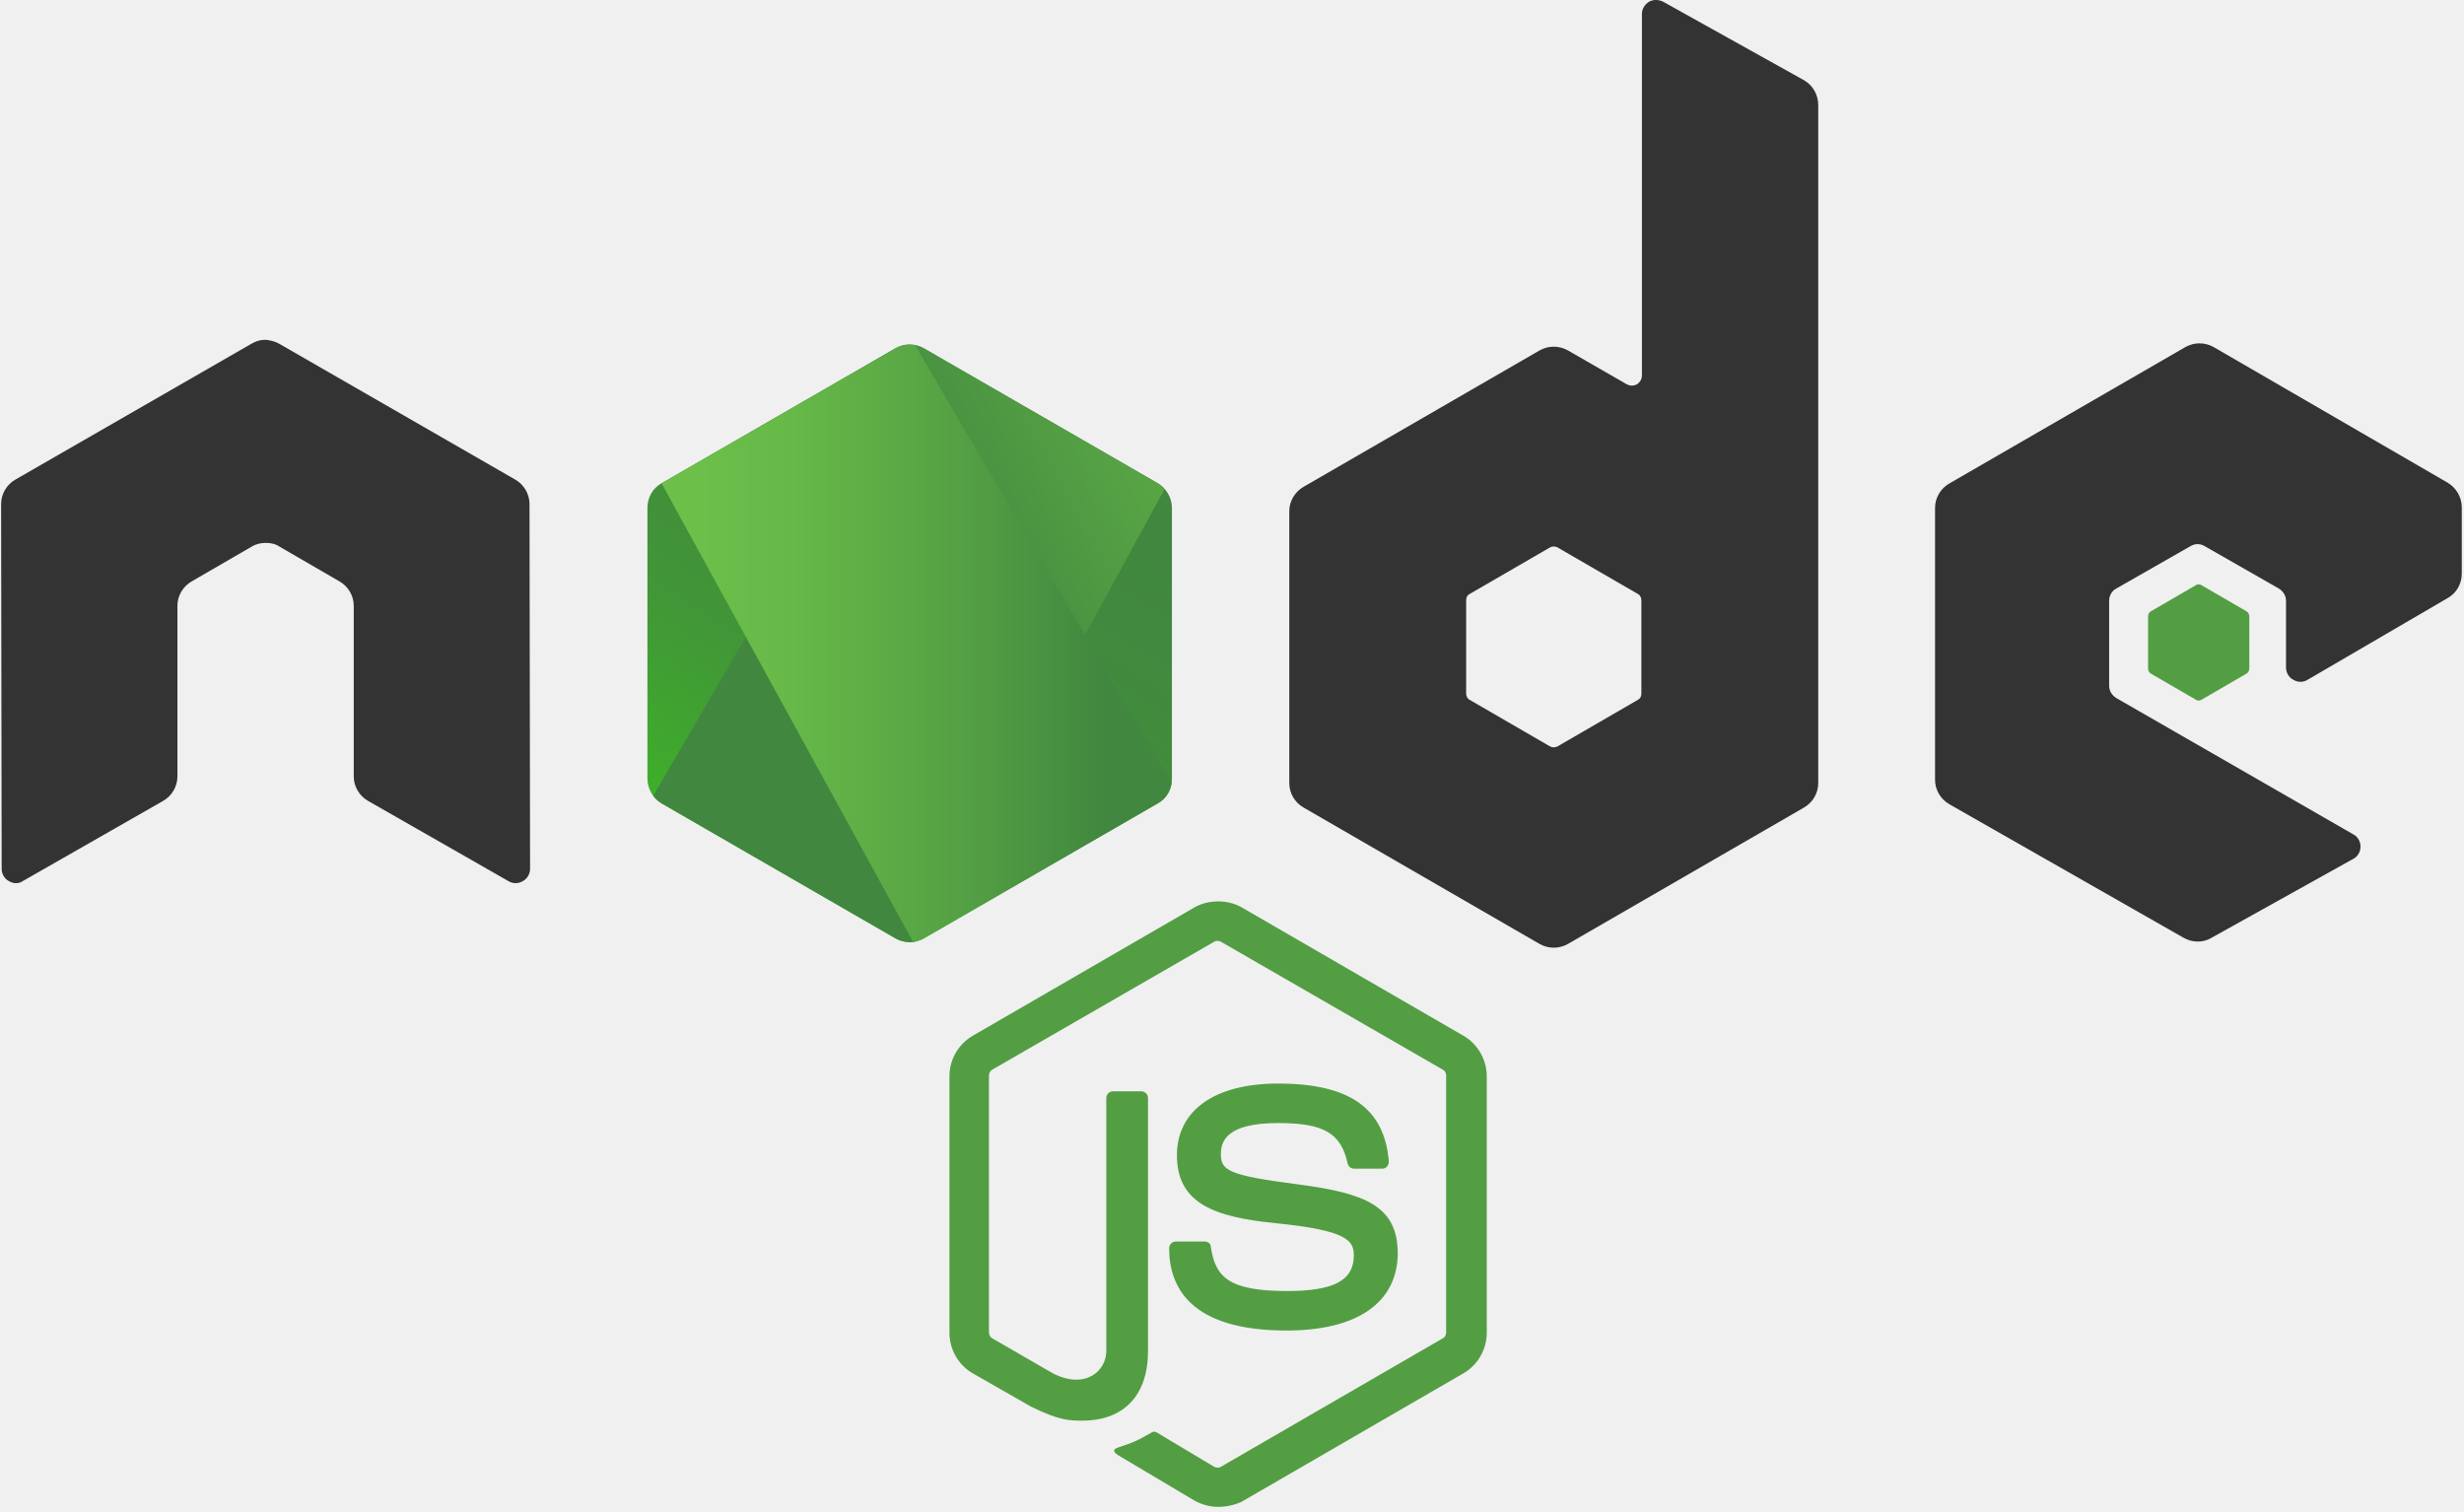
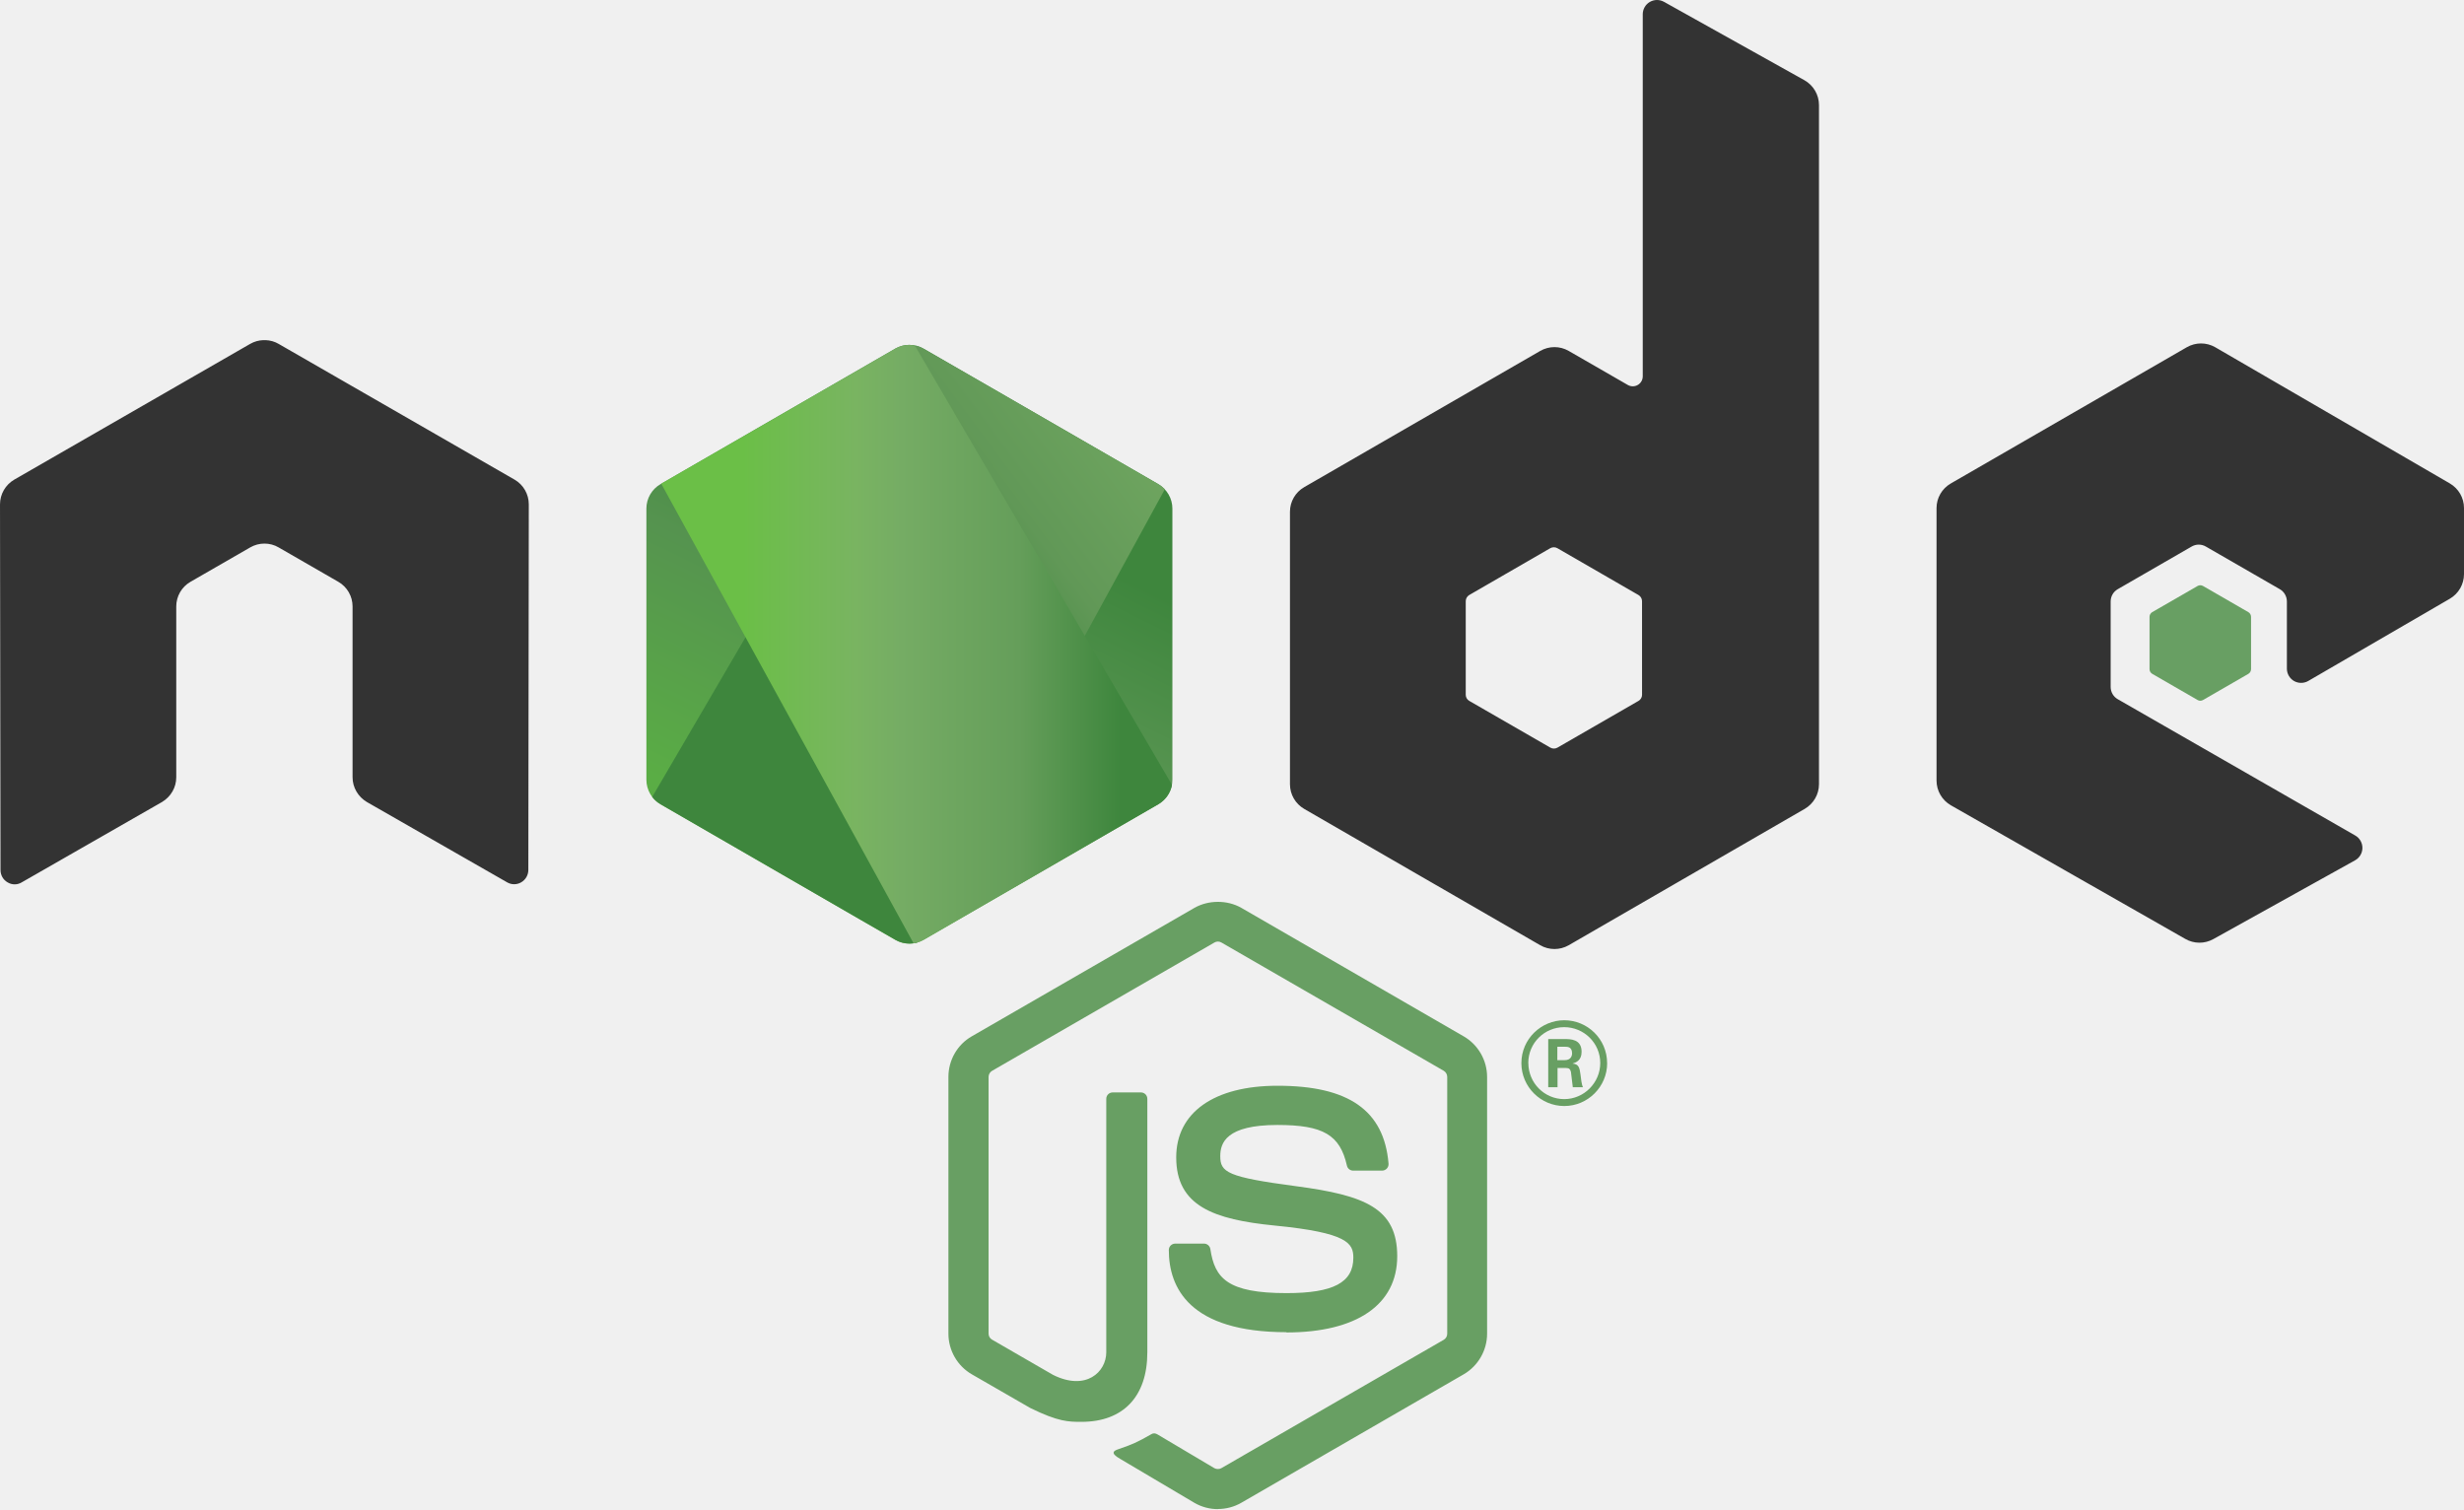
- <svg xmlns="http://www.w3.org/2000/svg" xmlns:xlink="http://www.w3.org/1999/xlink" width="512px" height="314px" viewBox="0 0 512 314" version="1.1" preserveAspectRatio="xMidYMid">
+ <svg xmlns="http://www.w3.org/2000/svg" width="589.827" height="361.238" version="1.2" viewBox="0 0 442.37 270.929">
  <defs>
-     <linearGradient x1="68.188%" y1="17.487%" x2="27.823%" y2="89.755%" id="linearGradient-1">
-       <stop stop-color="#41873F" offset="0%" />
-       <stop stop-color="#418B3D" offset="32.88%" />
-       <stop stop-color="#419637" offset="63.52%" />
-       <stop stop-color="#3FA92D" offset="93.19%" />
-       <stop stop-color="#3FAE2A" offset="100%" />
+     <clipPath id="a">
+       <path d="M239.03 226.605l-42.13 24.317c-1.578.91-2.546 2.59-2.546 4.406v48.668c0 1.817.968 3.496 2.546 4.406l42.133 24.336c1.575.907 3.517.907 5.09 0l42.126-24.336c1.57-.91 2.54-2.59 2.54-4.406v-48.668c0-1.816-.97-3.496-2.55-4.406l-42.12-24.317c-.79-.453-1.67-.68-2.55-.68-.88 0-1.76.227-2.55.68" />
+     </clipPath>
+     <linearGradient id="b" x1="-.348" x2="1.251" gradientTransform="rotate(116.114 53.1 202.97) scale(86.48)" gradientUnits="userSpaceOnUse">
+       <stop offset=".3" stop-color="#3E863D" />
+       <stop offset=".5" stop-color="#55934F" />
+       <stop offset=".8" stop-color="#5AAD45" />
    </linearGradient>
-     <path id="path-2" d="M57.903,1.849 C56.054,0.809 53.858,0.809 52.009,1.849 L3.352,29.934 C1.502,30.974 0.462,32.939 0.462,35.019 L0.462,91.305 C0.462,93.385 1.618,95.35 3.352,96.39 L52.009,124.475 C53.858,125.515 56.054,125.515 57.903,124.475 L106.561,96.39 C108.41,95.35 109.45,93.385 109.45,91.305 L109.45,35.019 C109.45,32.939 108.294,30.974 106.561,29.934 L57.903,1.849 L57.903,1.849 Z" />
-     <linearGradient x1="43.277%" y1="55.169%" x2="159.245%" y2="-18.306%" id="linearGradient-4">
-       <stop stop-color="#41873F" offset="13.76%" />
-       <stop stop-color="#54A044" offset="40.32%" />
-       <stop stop-color="#66B848" offset="71.36%" />
-       <stop stop-color="#6CC04A" offset="90.81%" />
+     <clipPath id="c">
+       <path d="M195.398 307.086c.403.523.907.976 1.5 1.316l36.14 20.875 6.02 3.46c.9.52 1.926.74 2.934.665.336-.027.672-.09 1-.183l44.434-81.36c-.34-.37-.738-.68-1.184-.94l-27.586-15.93-14.582-8.39c-.414-.24-.863-.41-1.32-.53zm0 0" />
+     </clipPath>
+     <linearGradient id="d" x1="-.456" x2=".582" gradientTransform="rotate(-36.46 550.846 -214.337) scale(132.798)" gradientUnits="userSpaceOnUse">
+       <stop offset=".57" stop-color="#3E863D" />
+       <stop offset=".72" stop-color="#619857" />
+       <stop offset="1" stop-color="#76AC64" />
    </linearGradient>
-     <linearGradient x1="-4413.77%" y1="13.43%" x2="5327.93%" y2="13.43%" id="linearGradient-5">
-       <stop stop-color="#6CC04A" offset="9.192%" />
-       <stop stop-color="#66B848" offset="28.64%" />
-       <stop stop-color="#54A044" offset="59.68%" />
-       <stop stop-color="#41873F" offset="86.24%" />
-     </linearGradient>
-     <linearGradient x1="-4.389%" y1="49.997%" x2="101.499%" y2="49.997%" id="linearGradient-6">
-       <stop stop-color="#6CC04A" offset="9.192%" />
-       <stop stop-color="#66B848" offset="28.64%" />
-       <stop stop-color="#54A044" offset="59.68%" />
-       <stop stop-color="#41873F" offset="86.24%" />
-     </linearGradient>
-     <linearGradient x1="-9713.77%" y1="36.21%" x2="27.93%" y2="36.21%" id="linearGradient-7">
-       <stop stop-color="#6CC04A" offset="9.192%" />
-       <stop stop-color="#66B848" offset="28.64%" />
-       <stop stop-color="#54A044" offset="59.68%" />
-       <stop stop-color="#41873F" offset="86.24%" />
-     </linearGradient>
-     <linearGradient x1="-103.861%" y1="50.275%" x2="100.797%" y2="50.275%" id="linearGradient-8">
-       <stop stop-color="#6CC04A" offset="9.192%" />
-       <stop stop-color="#66B848" offset="28.64%" />
-       <stop stop-color="#54A044" offset="59.68%" />
-       <stop stop-color="#41873F" offset="86.24%" />
-     </linearGradient>
-     <linearGradient x1="130.613%" y1="-211.069%" x2="4.393%" y2="201.605%" id="linearGradient-9">
-       <stop stop-color="#41873F" offset="0%" />
-       <stop stop-color="#418B3D" offset="32.88%" />
-       <stop stop-color="#419637" offset="63.52%" />
-       <stop stop-color="#3FA92D" offset="93.19%" />
-       <stop stop-color="#3FAE2A" offset="100%" />
+     <clipPath id="e">
+       <path d="M241.066 225.953c-.707.07-1.398.29-2.035.652l-42.01 24.247 45.3 82.51c.63-.09 1.25-.3 1.81-.624l42.13-24.336c1.3-.754 2.19-2.03 2.46-3.476l-46.18-78.89c-.34-.067-.68-.102-1.03-.102-.14 0-.28.007-.42.02" />
+     </clipPath>
+     <linearGradient id="f" x1=".043" x2=".984" gradientTransform="translate(192.862 279.652) scale(97.417)" gradientUnits="userSpaceOnUse">
+       <stop offset=".16" stop-color="#6BBF47" />
+       <stop offset=".38" stop-color="#79B461" />
+       <stop offset=".47" stop-color="#75AC64" />
+       <stop offset=".7" stop-color="#659E5A" />
+       <stop offset=".9" stop-color="#3E863D" />
    </linearGradient>
  </defs>
-   <g fill="none">
-     <path d="M253.111,313.094 C251.377,313.094 249.759,312.632 248.256,311.823 L232.885,302.693 C230.573,301.421 231.729,300.959 232.423,300.728 C235.543,299.688 236.121,299.456 239.357,297.607 C239.704,297.376 240.166,297.492 240.513,297.723 L252.302,304.773 C252.764,305.004 253.342,305.004 253.688,304.773 L299.803,278.075 C300.265,277.844 300.497,277.381 300.497,276.804 L300.497,223.523 C300.497,222.945 300.265,222.483 299.803,222.252 L253.688,195.67 C253.226,195.438 252.648,195.438 252.302,195.67 L206.187,222.252 C205.725,222.483 205.493,223.061 205.493,223.523 L205.493,276.804 C205.493,277.266 205.725,277.844 206.187,278.075 L218.785,285.356 C225.604,288.823 229.88,284.778 229.88,280.733 L229.88,228.146 C229.88,227.453 230.458,226.759 231.267,226.759 L237.161,226.759 C237.855,226.759 238.548,227.337 238.548,228.146 L238.548,280.733 C238.548,289.864 233.578,295.18 224.91,295.18 C222.252,295.18 220.172,295.18 214.277,292.291 L202.142,285.356 C199.137,283.623 197.288,280.386 197.288,276.919 L197.288,223.639 C197.288,220.172 199.137,216.935 202.142,215.202 L248.256,188.504 C251.146,186.886 255.075,186.886 257.965,188.504 L304.079,215.202 C307.084,216.935 308.934,220.172 308.934,223.639 L308.934,276.919 C308.934,280.386 307.084,283.623 304.079,285.356 L257.965,312.054 C256.462,312.748 254.729,313.094 253.111,313.094 Z M267.326,276.457 C247.101,276.457 242.94,267.211 242.94,259.352 C242.94,258.658 243.518,257.965 244.327,257.965 L250.337,257.965 C251.03,257.965 251.608,258.427 251.608,259.121 C252.533,265.246 255.191,268.251 267.442,268.251 C277.15,268.251 281.311,266.055 281.311,260.854 C281.311,257.849 280.155,255.653 265.015,254.151 C252.417,252.879 244.558,250.106 244.558,240.051 C244.558,230.689 252.417,225.141 265.593,225.141 C280.386,225.141 287.668,230.227 288.592,241.322 C288.592,241.669 288.477,242.015 288.246,242.362 C288.014,242.593 287.668,242.824 287.321,242.824 L281.311,242.824 C280.733,242.824 280.155,242.362 280.04,241.784 C278.653,235.428 275.07,233.347 265.593,233.347 C254.96,233.347 253.688,237.046 253.688,239.819 C253.688,243.171 255.191,244.211 269.522,246.06 C283.738,247.91 290.442,250.568 290.442,260.507 C290.326,270.678 282.005,276.457 267.326,276.457 Z" fill="#539E43" />
-     <path d="M110.028,104.712 C110.028,102.631 108.872,100.666 107.023,99.626 L58.019,71.426 C57.21,70.963 56.285,70.732 55.361,70.617 L54.898,70.617 C53.974,70.617 53.049,70.963 52.24,71.426 L3.236,99.626 C1.387,100.666 0.231,102.631 0.231,104.712 L0.347,180.529 C0.347,181.569 0.925,182.609 1.849,183.072 C2.774,183.65 3.93,183.65 4.739,183.072 L33.864,166.429 C35.713,165.389 36.869,163.424 36.869,161.344 L36.869,125.862 C36.869,123.781 38.024,121.817 39.874,120.777 L52.24,113.611 C53.165,113.033 54.205,112.802 55.245,112.802 C56.285,112.802 57.326,113.033 58.135,113.611 L70.501,120.777 C72.35,121.817 73.506,123.781 73.506,125.862 L73.506,161.344 C73.506,163.424 74.662,165.389 76.511,166.429 L105.636,183.072 C106.561,183.65 107.716,183.65 108.641,183.072 C109.566,182.609 110.144,181.569 110.144,180.529 L110.028,104.712 L110.028,104.712 Z" fill="#333333" />
-     <path d="M345.571,0.347 C344.647,-0.116 343.491,-0.116 342.682,0.347 C341.757,0.925 341.179,1.849 341.179,2.889 L341.179,78.014 C341.179,78.707 340.833,79.4 340.139,79.863 C339.446,80.209 338.752,80.209 338.059,79.863 L325.808,72.813 C323.958,71.772 321.763,71.772 319.913,72.813 L270.909,101.129 C269.06,102.169 267.904,104.134 267.904,106.214 L267.904,162.73 C267.904,164.811 269.06,166.776 270.909,167.816 L319.913,196.132 C321.763,197.172 323.958,197.172 325.808,196.132 L374.812,167.816 C376.661,166.776 377.817,164.811 377.817,162.73 L377.817,21.844 C377.817,19.648 376.661,17.683 374.812,16.643 L345.571,0.347 L345.571,0.347 Z M341.064,144.123 C341.064,144.701 340.833,145.163 340.37,145.394 L323.612,155.102 C323.149,155.334 322.572,155.334 322.109,155.102 L305.351,145.394 C304.888,145.163 304.657,144.585 304.657,144.123 L304.657,124.706 C304.657,124.128 304.888,123.666 305.351,123.435 L322.109,113.726 C322.572,113.495 323.149,113.495 323.612,113.726 L340.37,123.435 C340.833,123.666 341.064,124.244 341.064,124.706 L341.064,144.123 L341.064,144.123 Z" fill="#333333" />
-     <g transform="translate(401.0474, 70.50113)">
-       <path d="M107.601,53.743 C109.45,52.702 110.49,50.738 110.49,48.657 L110.49,34.904 C110.49,32.823 109.335,30.859 107.601,29.819 L58.944,1.618 C57.094,0.578 54.898,0.578 53.049,1.618 L4.045,29.934 C2.196,30.974 1.04,32.939 1.04,35.019 L1.04,91.536 C1.04,93.616 2.196,95.581 4.045,96.621 L52.702,124.359 C54.552,125.4 56.748,125.4 58.481,124.359 L87.953,107.948 C88.878,107.485 89.456,106.445 89.456,105.405 C89.456,104.365 88.878,103.325 87.953,102.862 L38.718,74.546 C37.793,73.968 37.215,73.044 37.215,72.004 L37.215,54.321 C37.215,53.28 37.793,52.24 38.718,51.778 L54.089,42.994 C55.014,42.416 56.17,42.416 57.094,42.994 L72.466,51.778 C73.391,52.356 73.968,53.28 73.968,54.321 L73.968,68.19 C73.968,69.23 74.546,70.27 75.471,70.732 C76.395,71.31 77.551,71.31 78.476,70.732 L107.601,53.743 L107.601,53.743 Z" fill="#333333" />
-       <path d="M55.245,51.084 C55.592,50.853 56.054,50.853 56.401,51.084 L65.763,56.516 C66.109,56.748 66.34,57.094 66.34,57.557 L66.34,68.421 C66.34,68.883 66.109,69.23 65.763,69.461 L56.401,74.893 C56.054,75.124 55.592,75.124 55.245,74.893 L45.884,69.461 C45.537,69.23 45.306,68.883 45.306,68.421 L45.306,57.557 C45.306,57.094 45.537,56.748 45.884,56.516 L55.245,51.084 L55.245,51.084 Z" fill="#539E43" />
-     </g>
-     <g transform="translate(134.0677, 70.50113)">
-       <mask id="mask-3" fill="white">
-         <use xlink:href="#path-2" />
-       </mask>
-       <use fill="url(#linearGradient-1)" xlink:href="#path-2" />
-       <g mask="url(#mask-3)">
-         <path d="M51.893,1.849 L3.121,29.934 C1.271,30.974 0,32.939 0,35.019 L0,91.305 C0,92.692 0.578,93.963 1.502,95.003 L56.285,1.156 C54.898,0.925 53.28,1.04 51.893,1.849 L51.893,1.849 Z" />
-         <path d="M56.632,125.053 C57.094,124.937 57.557,124.706 58.019,124.475 L106.792,96.39 C108.641,95.35 109.797,93.385 109.797,91.305 L109.797,35.019 C109.797,33.517 109.103,32.014 108.063,30.974 L56.632,125.053 L56.632,125.053 Z" />
-         <path d="M106.676,29.934 L57.788,1.849 C57.326,1.618 56.748,1.387 56.285,1.271 L1.502,95.119 C1.965,95.697 2.543,96.159 3.121,96.506 L52.009,124.591 C53.396,125.4 55.014,125.631 56.516,125.168 L107.948,31.09 C107.601,30.628 107.139,30.281 106.676,29.934 L106.676,29.934 Z" fill="url(#linearGradient-4)" />
-       </g>
-       <g mask="url(#mask-3)">
-         <g transform="translate(0, -9.24605)">
-           <path d="M109.797,100.551 L109.797,44.265 C109.797,42.185 108.526,40.22 106.676,39.18 L57.788,11.095 C57.21,10.749 56.632,10.517 55.939,10.402 L109.45,101.822 C109.681,101.475 109.797,101.013 109.797,100.551 L109.797,100.551 Z" fill="none" />
-           <path d="M3.121,39.18 C1.271,40.22 0,42.185 0,44.265 L0,100.551 C0,102.631 1.387,104.596 3.121,105.636 L52.009,133.721 C53.165,134.414 54.436,134.646 55.823,134.414 L3.467,39.065 L3.121,39.18 L3.121,39.18 Z" fill="none" />
-           <path fill="url(#linearGradient-5)" fill-rule="evenodd" d="M50.391,0.809 L49.698,1.156 L50.622,1.156 L50.391,0.809 Z" />
-           <path d="M106.792,105.636 C108.179,104.827 109.219,103.44 109.681,101.938 L56.054,10.402 C54.667,10.171 53.165,10.286 51.893,11.095 L3.352,39.065 L55.707,134.53 C56.401,134.414 57.21,134.183 57.903,133.837 L106.792,105.636 L106.792,105.636 Z" fill="url(#linearGradient-6)" fill-rule="evenodd" />
-           <path fill="url(#linearGradient-7)" fill-rule="evenodd" d="M111.299,104.712 L110.953,104.134 L110.953,104.943 L111.299,104.712 Z" />
-           <path d="M106.792,105.636 L58.019,133.721 C57.326,134.068 56.632,134.299 55.823,134.414 L56.748,136.148 L110.837,104.827 L110.837,104.134 L109.45,101.822 C109.219,103.44 108.179,104.827 106.792,105.636 L106.792,105.636 Z" fill="url(#linearGradient-8)" fill-rule="evenodd" />
-           <path d="M106.792,105.636 L58.019,133.721 C57.326,134.068 56.632,134.299 55.823,134.414 L56.748,136.148 L110.837,104.827 L110.837,104.134 L109.45,101.822 C109.219,103.44 108.179,104.827 106.792,105.636 L106.792,105.636 Z" fill="url(#linearGradient-9)" fill-rule="evenodd" />
-         </g>
-       </g>
-     </g>
+   <path fill="#689f63" d="M218.647 270.93c-1.46 0-2.91-.383-4.19-1.12l-13.337-7.896c-1.992-1.114-1.02-1.508-.363-1.735 2.656-.93 3.195-1.14 6.03-2.75.298-.17.688-.11.993.07l10.246 6.08c.37.2.895.2 1.238 0l39.95-23.06c.37-.21.61-.64.61-1.08v-46.1c0-.46-.24-.87-.618-1.1l-39.934-23.04c-.37-.22-.86-.22-1.23 0l-39.926 23.04c-.387.22-.633.65-.633 1.09v46.1c0 .44.24.86.62 1.07l10.94 6.32c5.94 2.97 9.57-.53 9.57-4.05v-45.5c0-.65.51-1.15 1.16-1.15h5.06c.63 0 1.15.5 1.15 1.15v45.52c0 7.92-4.32 12.47-11.83 12.47-2.31 0-4.13 0-9.21-2.5l-10.48-6.04c-2.59-1.5-4.19-4.3-4.19-7.29v-46.1c0-3 1.6-5.8 4.19-7.28l39.99-23.07c2.53-1.43 5.89-1.43 8.4 0l39.94 23.08c2.58 1.49 4.19 4.28 4.19 7.28v46.1c0 2.99-1.61 5.78-4.19 7.28l-39.94 23.07c-1.28.74-2.73 1.12-4.21 1.12" />
+   <path fill="#689f63" d="M230.987 239.164c-17.48 0-21.145-8.024-21.145-14.754 0-.64.516-1.15 1.157-1.15h5.16c.57 0 1.05.415 1.14.978.78 5.258 3.1 7.91 13.67 7.91 8.42 0 12-1.902 12-6.367 0-2.57-1.02-4.48-14.1-5.76-10.94-1.08-17.7-3.49-17.7-12.24 0-8.06 6.8-12.86 18.19-12.86 12.79 0 19.13 4.44 19.93 13.98.03.33-.09.65-.31.89-.22.23-.53.37-.85.37h-5.19c-.54 0-1.01-.38-1.12-.9-1.25-5.53-4.27-7.3-12.48-7.3-9.19 0-10.26 3.2-10.26 5.6 0 2.91 1.26 3.76 13.66 5.4 12.28 1.63 18.11 3.93 18.11 12.56 0 8.7-7.26 13.69-19.92 13.69m48.66-48.89h1.34c1.1 0 1.31-.77 1.31-1.22 0-1.18-.81-1.18-1.26-1.18h-1.38zm-1.63-3.78h2.97c1.02 0 3.02 0 3.02 2.28 0 1.59-1.02 1.92-1.63 2.12 1.19.08 1.27.86 1.43 1.96.08.69.21 1.88.45 2.28h-1.83c-.05-.4-.33-2.6-.33-2.72-.12-.49-.29-.73-.9-.73h-1.51v3.46h-1.67zm-3.57 4.3c0 3.58 2.89 6.48 6.44 6.48 3.58 0 6.47-2.96 6.47-6.48 0-3.59-2.93-6.44-6.48-6.44-3.5 0-6.44 2.81-6.44 6.43m14.16.03c0 4.24-3.47 7.7-7.7 7.7-4.2 0-7.7-3.42-7.7-7.7 0-4.36 3.58-7.7 7.7-7.7 4.15 0 7.69 3.35 7.69 7.7" />
+   <path fill="#333" fill-rule="evenodd" d="M94.936 90.55c0-1.84-.97-3.53-2.558-4.445l-42.356-24.37c-.715-.42-1.516-.64-2.328-.67h-.438c-.812.03-1.613.25-2.34.67L2.562 86.105C.984 87.025 0 88.715 0 90.555l.093 65.64c0 .91.47 1.76 1.27 2.21.78.48 1.76.48 2.54 0l25.18-14.42c1.59-.946 2.56-2.618 2.56-4.44V108.88c0-1.83.97-3.52 2.555-4.43l10.72-6.174c.796-.46 1.67-.688 2.56-.688.876 0 1.77.226 2.544.687l10.715 6.172c1.586.91 2.56 2.6 2.56 4.43v30.663c0 1.82.983 3.5 2.565 4.44l25.164 14.41c.79.47 1.773.47 2.56 0 .776-.45 1.268-1.3 1.268-2.21zm199.868 34.176c0 .457-.243.88-.64 1.106l-14.548 8.386c-.395.227-.883.227-1.277 0l-14.55-8.386c-.4-.227-.64-.65-.64-1.106V107.93c0-.458.24-.88.63-1.11l14.54-8.4c.4-.23.89-.23 1.29 0l14.55 8.4c.4.23.64.652.64 1.11zM298.734.324c-.794-.442-1.76-.43-2.544.027-.78.46-1.262 1.3-1.262 2.21v65c0 .64-.34 1.23-.894 1.55-.55.32-1.235.32-1.79 0L281.634 63c-1.58-.914-3.526-.914-5.112 0l-42.37 24.453c-1.583.91-2.56 2.6-2.56 4.42v48.92c0 1.83.977 3.51 2.56 4.43l42.37 24.47c1.582.91 3.53.91 5.117 0l42.37-24.48c1.58-.92 2.56-2.6 2.56-4.43V18.863c0-1.856-1.01-3.563-2.63-4.47zm141.093 107.164c1.574-.914 2.543-2.602 2.543-4.422V91.21c0-1.824-.97-3.507-2.547-4.425l-42.1-24.44c-1.59-.92-3.54-.92-5.13 0l-42.36 24.45c-1.59.92-2.56 2.6-2.56 4.43v48.9c0 1.84.99 3.54 2.58 4.45l42.09 23.99c1.55.89 3.45.9 5.02.03l25.46-14.15c.8-.45 1.31-1.3 1.31-2.22 0-.92-.49-1.78-1.29-2.23l-42.62-24.46c-.8-.45-1.29-1.3-1.29-2.21v-15.34c0-.916.48-1.76 1.28-2.216l13.26-7.65c.79-.46 1.76-.46 2.55 0l13.27 7.65c.79.45 1.28 1.3 1.28 2.21v12.06c0 .91.49 1.76 1.28 2.22.79.45 1.77.45 2.56-.01zm0 0" />
+   <path fill="#689f63" fill-rule="evenodd" d="M394.538 105.2c.3-.177.676-.177.98 0l8.13 4.69c.304.176.49.5.49.85v9.39c0 .35-.186.674-.49.85l-8.13 4.69c-.304.177-.68.177-.98 0l-8.125-4.69c-.31-.176-.5-.5-.5-.85v-9.39c0-.35.18-.674.49-.85zm0 0" />
+   <g clip-path="url(#a)" transform="translate(-78.306 -164.016)">
+     <path fill="url(#b)" d="M331.363 246.793l-118.715-58.19-60.87 124.174L270.49 370.97zm0 0" />
+   </g>
+   <g clip-path="url(#c)" transform="translate(-78.306 -164.016)">
+     <path fill="url(#d)" d="M144.07 264.004l83.825 113.453 110.86-81.906-83.83-113.45zm0 0" />
+   </g>
+   <g clip-path="url(#e)" transform="translate(-78.306 -164.016)">
+     <path fill="url(#f)" d="M197.02 225.934v107.43h91.683v-107.43zm0 0" />
  </g>
</svg>
